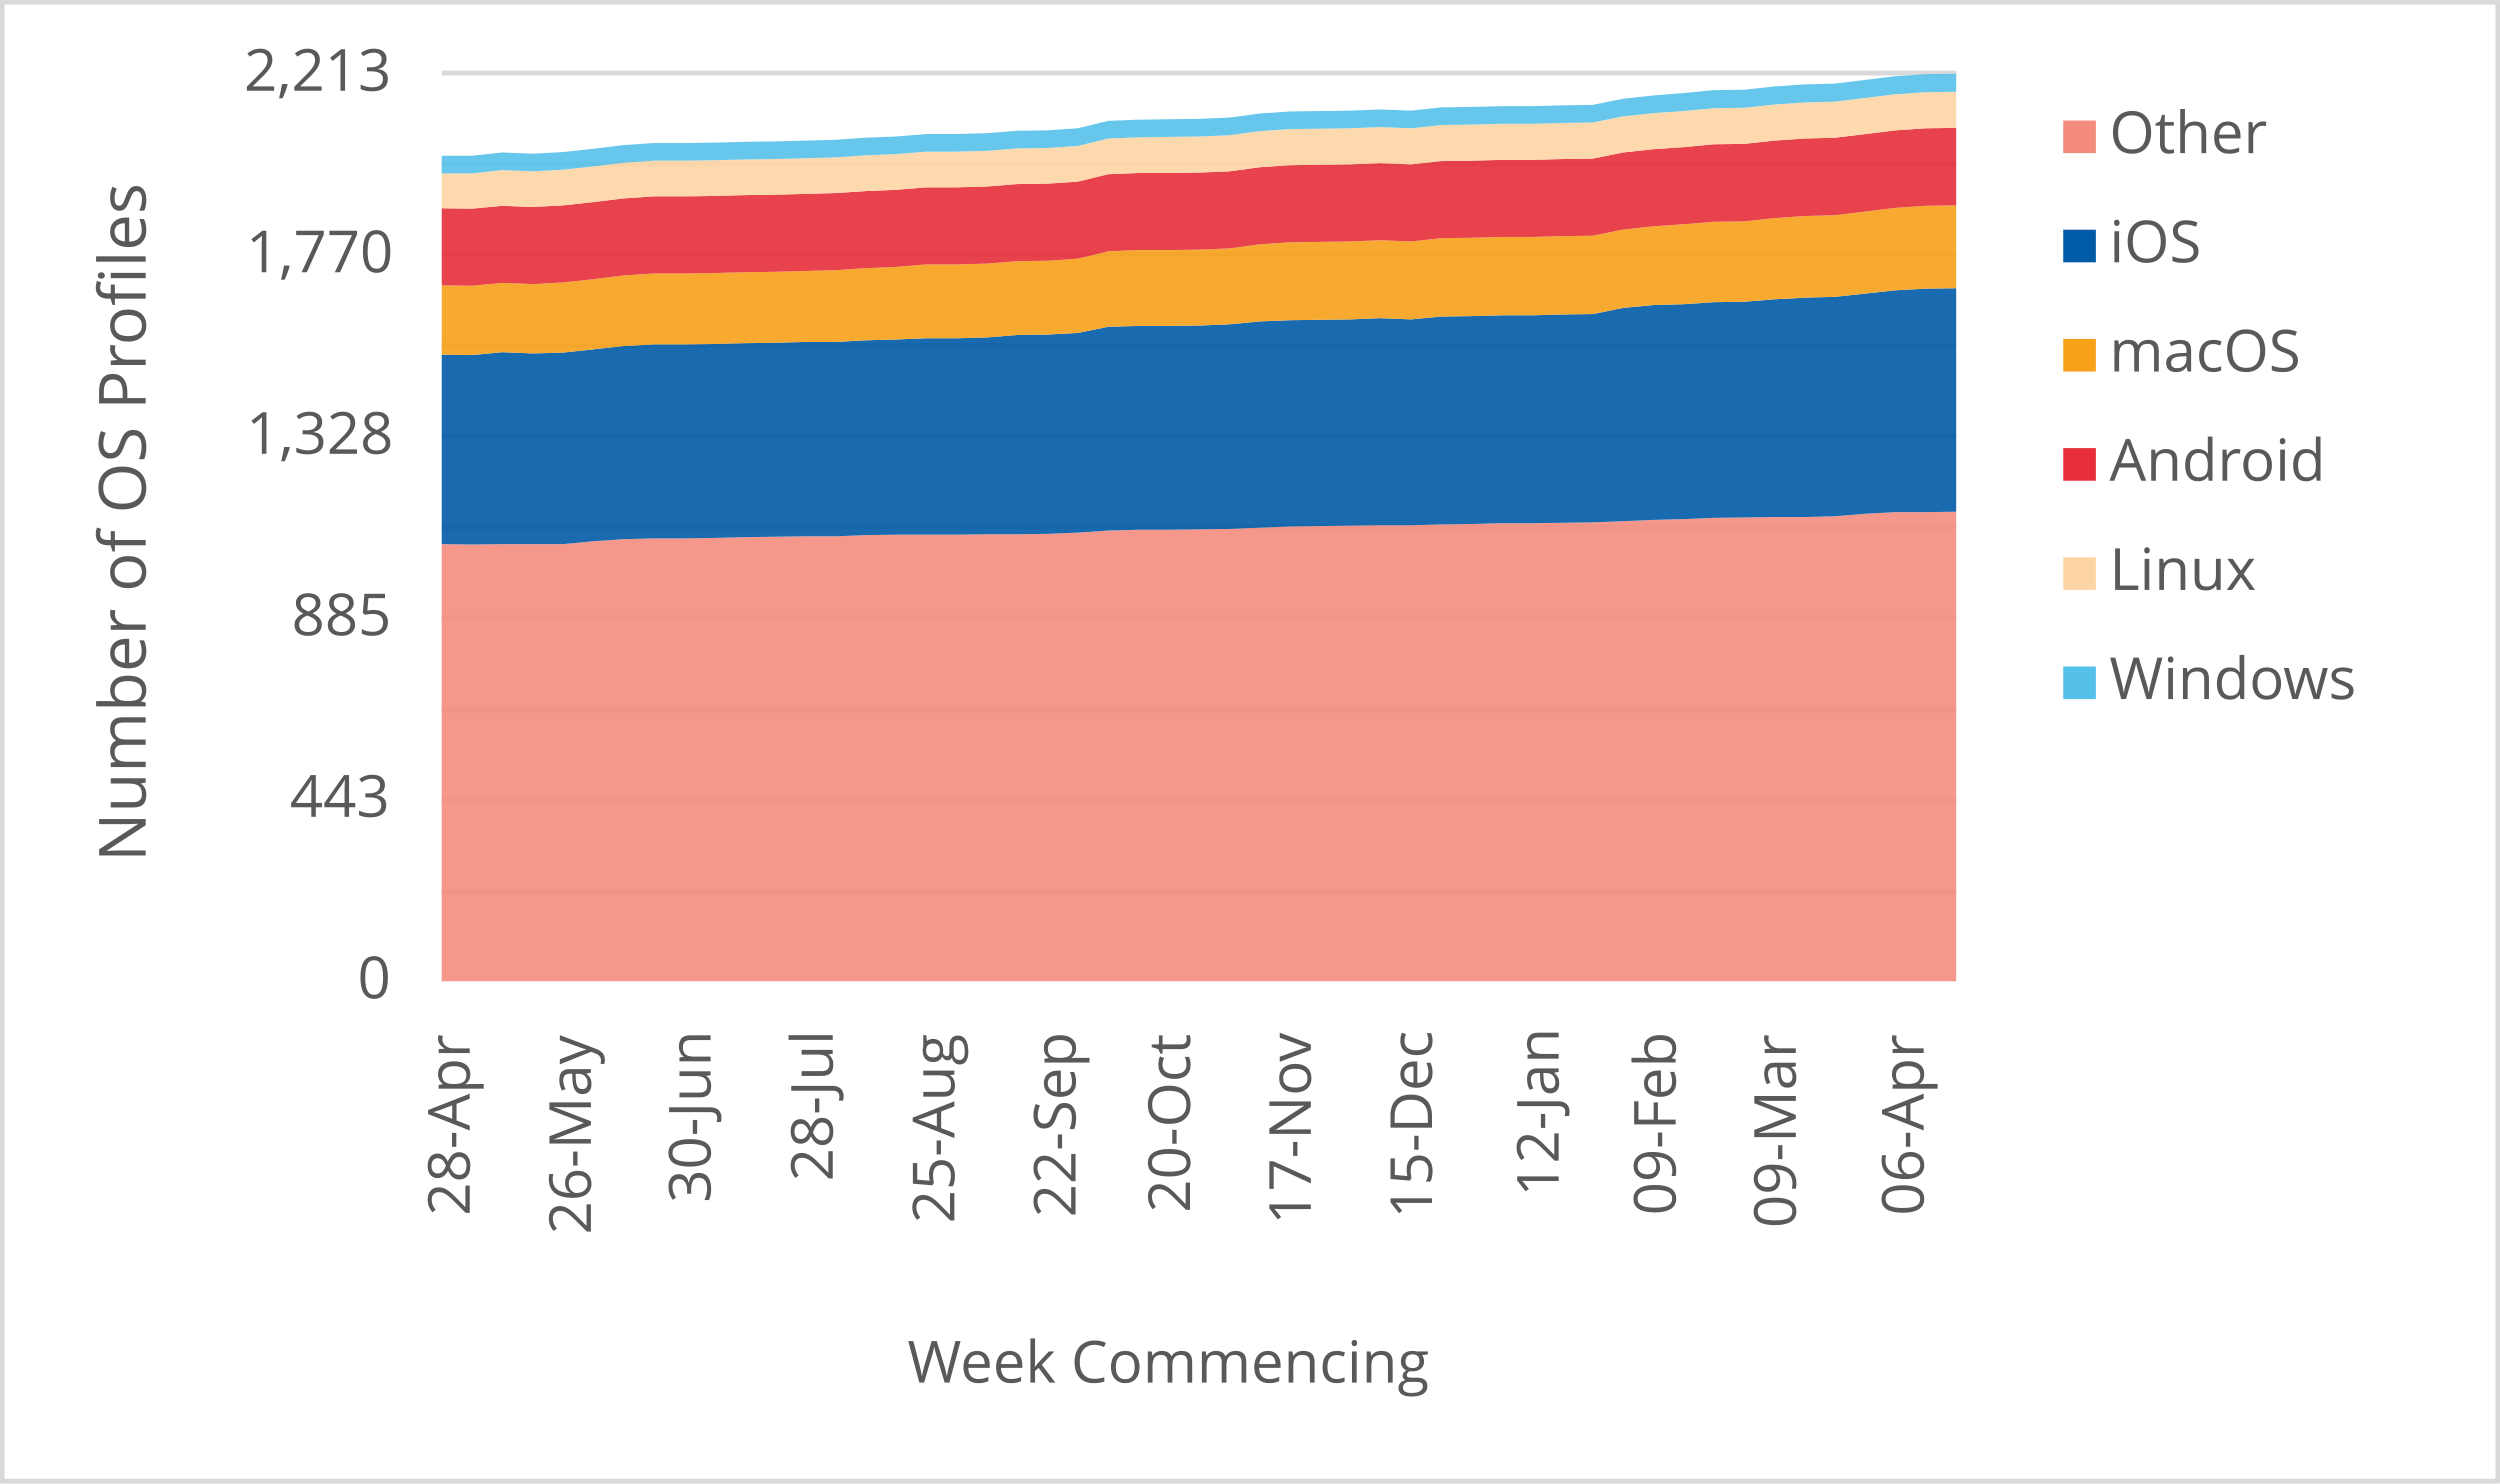
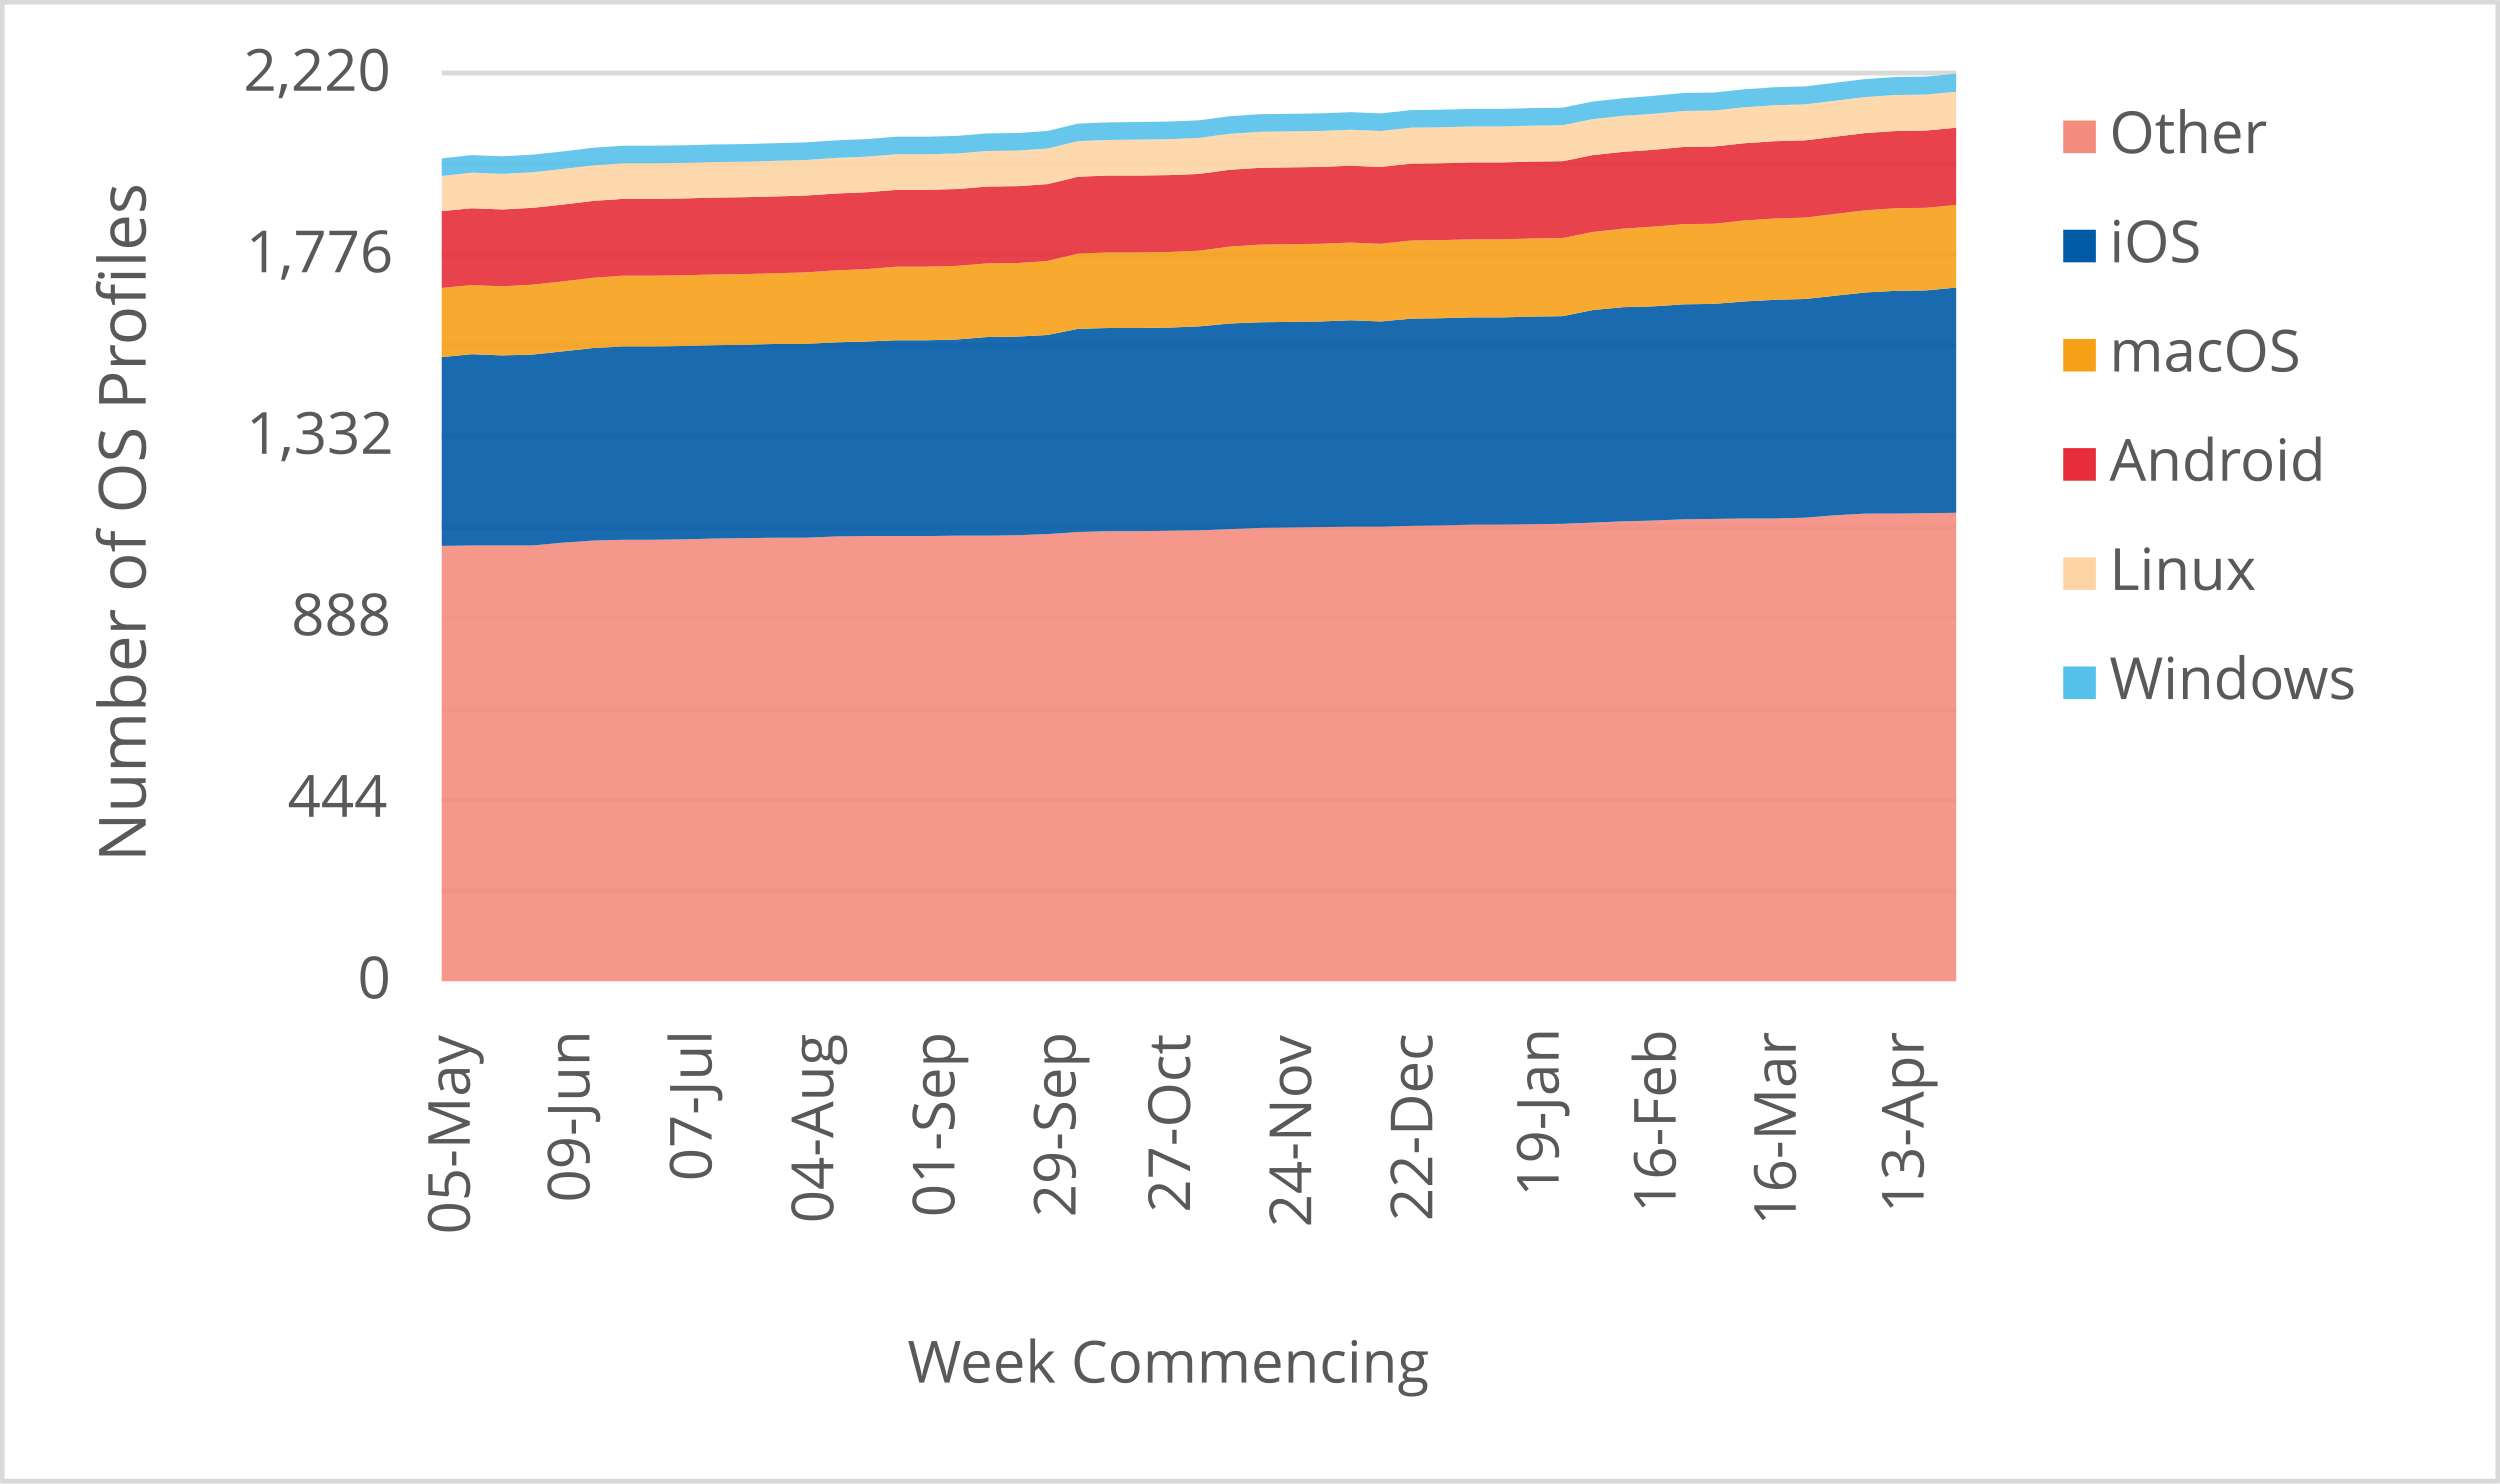
<svg xmlns="http://www.w3.org/2000/svg" width="1763" height="1046" xml:space="preserve" overflow="hidden">
  <defs>
    <clipPath id="clip0">
      <rect x="2917" y="346" width="1763" height="1046" />
    </clipPath>
  </defs>
  <g clip-path="url(#clip0)" transform="translate(-2917 -346)">
    <rect x="2918" y="347" width="1760" height="1043" fill="#FFFFFF" />
    <g>
      <path d="    M3228.5 974.532 4296.5 974.532    M3228.5 910.53 4296.5 910.53    M3228.5 846.528 4296.5 846.528    M3228.5 781.526 4296.5 781.526    M3228.5 717.524 4296.5 717.524    M3228.5 653.522 4296.5 653.522    M3228.5 589.52 4296.5 589.52    M3228.5 525.517 4296.5 525.517    M3228.5 461.515 4296.5 461.515    M3228.5 397.5 4296.5 397.5" stroke="#D9D9D9" stroke-width="3.438" stroke-linejoin="round" stroke-miterlimit="10" fill="none" />
    </g>
    <g>
      <path d="M 1038.5 4296.5 1038.5" stroke="#D9D9D9" stroke-width="3.438" stroke-linejoin="round" stroke-miterlimit="10" fill="none" fill-rule="evenodd" />
    </g>
    <g>
-       <text fill="#595959" font-family="Verdana,Open Sans,DejaVu Sans,sans-serif" font-weight="400" font-size="41" transform="matrix(6.12323e-17 -1 1 6.12323e-17 3248.269 1203.302)">28-Apr</text>
+       <text fill="#595959" font-family="Verdana,Open Sans,DejaVu Sans,sans-serif" font-weight="400" font-size="41" transform="matrix(6.12323e-17 -1 1 6.12323e-17 3248.289 1216.475)">05-May</text>
    </g>
    <g>
-       <text fill="#595959" font-family="Verdana,Open Sans,DejaVu Sans,sans-serif" font-weight="400" font-size="41" transform="matrix(6.12323e-17 -1 1 6.12323e-17 3333.709 1216.515)">26-May</text>
+       <text fill="#595959" font-family="Verdana,Open Sans,DejaVu Sans,sans-serif" font-weight="400" font-size="41" transform="matrix(6.12323e-17 -1 1 6.12323e-17 3332.658 1194.013)">09-Jun</text>
    </g>
    <g>
-       <text fill="#595959" font-family="Verdana,Open Sans,DejaVu Sans,sans-serif" font-weight="400" font-size="41" transform="matrix(6.12323e-17 -1 1 6.12323e-17 3418.098 1194.173)">30-Jun</text>
+       <text fill="#595959" font-family="Verdana,Open Sans,DejaVu Sans,sans-serif" font-weight="400" font-size="41" transform="matrix(6.12323e-17 -1 1 6.12323e-17 3418.809 1178.999)">07-Jul</text>
    </g>
    <g>
-       <text fill="#595959" font-family="Verdana,Open Sans,DejaVu Sans,sans-serif" font-weight="400" font-size="41" transform="matrix(6.12323e-17 -1 1 6.12323e-17 3504.249 1179.039)">28-Jul</text>
+       <text fill="#595959" font-family="Verdana,Open Sans,DejaVu Sans,sans-serif" font-weight="400" font-size="41" transform="matrix(6.12323e-17 -1 1 6.12323e-17 3504.609 1208.627)">04-Aug</text>
    </g>
    <g>
-       <text fill="#595959" font-family="Verdana,Open Sans,DejaVu Sans,sans-serif" font-weight="400" font-size="41" transform="matrix(6.12323e-17 -1 1 6.12323e-17 3590.029 1208.667)">25-Aug</text>
+       <text fill="#595959" font-family="Verdana,Open Sans,DejaVu Sans,sans-serif" font-weight="400" font-size="41" transform="matrix(6.12323e-17 -1 1 6.12323e-17 3590.049 1204.383)">01-Sep</text>
    </g>
    <g>
-       <text fill="#595959" font-family="Verdana,Open Sans,DejaVu Sans,sans-serif" font-weight="400" font-size="41" transform="matrix(6.12323e-17 -1 1 6.12323e-17 3675.469 1204.423)">22-Sep</text>
+       <text fill="#595959" font-family="Verdana,Open Sans,DejaVu Sans,sans-serif" font-weight="400" font-size="41" transform="matrix(6.12323e-17 -1 1 6.12323e-17 3675.469 1204.423)">29-Sep</text>
    </g>
    <g>
-       <text fill="#595959" font-family="Verdana,Open Sans,DejaVu Sans,sans-serif" font-weight="400" font-size="41" transform="matrix(6.12323e-17 -1 1 6.12323e-17 3756.205 1201.14)">20-Oct</text>
+       <text fill="#595959" font-family="Verdana,Open Sans,DejaVu Sans,sans-serif" font-weight="400" font-size="41" transform="matrix(6.12323e-17 -1 1 6.12323e-17 3756.205 1201.14)">27-Oct</text>
    </g>
    <g>
-       <text fill="#595959" font-family="Verdana,Open Sans,DejaVu Sans,sans-serif" font-weight="400" font-size="41" transform="matrix(6.12323e-17 -1 1 6.12323e-17 3841.414 1209.708)">17-Nov</text>
+       <text fill="#595959" font-family="Verdana,Open Sans,DejaVu Sans,sans-serif" font-weight="400" font-size="41" transform="matrix(6.12323e-17 -1 1 6.12323e-17 3841.625 1211.47)">24-Nov</text>
    </g>
    <g>
-       <text fill="#595959" font-family="Verdana,Open Sans,DejaVu Sans,sans-serif" font-weight="400" font-size="41" transform="matrix(6.12323e-17 -1 1 6.12323e-17 3926.854 1205.364)">15-Dec</text>
+       <text fill="#595959" font-family="Verdana,Open Sans,DejaVu Sans,sans-serif" font-weight="400" font-size="41" transform="matrix(6.12323e-17 -1 1 6.12323e-17 3927.065 1207.126)">22-Dec</text>
    </g>
    <g>
-       <text fill="#595959" font-family="Verdana,Open Sans,DejaVu Sans,sans-serif" font-weight="400" font-size="41" transform="matrix(6.12323e-17 -1 1 6.12323e-17 4016.158 1189.929)">12-Jan</text>
+       <text fill="#595959" font-family="Verdana,Open Sans,DejaVu Sans,sans-serif" font-weight="400" font-size="41" transform="matrix(6.12323e-17 -1 1 6.12323e-17 4016.158 1189.929)">19-Jan</text>
    </g>
    <g>
-       <text fill="#595959" font-family="Verdana,Open Sans,DejaVu Sans,sans-serif" font-weight="400" font-size="41" transform="matrix(6.12323e-17 -1 1 6.12323e-17 4098.675 1203.042)">09-Feb</text>
+       <text fill="#595959" font-family="Verdana,Open Sans,DejaVu Sans,sans-serif" font-weight="400" font-size="41" transform="matrix(6.12323e-17 -1 1 6.12323e-17 4098.675 1201.32)">16-Feb</text>
    </g>
    <g>
-       <text fill="#595959" font-family="Verdana,Open Sans,DejaVu Sans,sans-serif" font-weight="400" font-size="41" transform="matrix(6.12323e-17 -1 1 6.12323e-17 4183.405 1212.011)">09-Mar</text>
+       <text fill="#595959" font-family="Verdana,Open Sans,DejaVu Sans,sans-serif" font-weight="400" font-size="41" transform="matrix(6.12323e-17 -1 1 6.12323e-17 4183.385 1210.289)">16-Mar</text>
    </g>
    <g>
-       <text fill="#595959" font-family="Verdana,Open Sans,DejaVu Sans,sans-serif" font-weight="400" font-size="41" transform="matrix(6.12323e-17 -1 1 6.12323e-17 4273.569 1203.262)">06-Apr</text>
+       <text fill="#595959" font-family="Verdana,Open Sans,DejaVu Sans,sans-serif" font-weight="400" font-size="41" transform="matrix(6.12323e-17 -1 1 6.12323e-17 4273.549 1201.541)">13-Apr</text>
    </g>
    <g>
      <text fill="#595959" font-family="Verdana,Open Sans,DejaVu Sans,sans-serif" font-weight="400" font-size="41" transform="matrix(1 0 0 1 3169.141 1050)">0</text>
    </g>
    <g>
-       <text fill="#595959" font-family="Verdana,Open Sans,DejaVu Sans,sans-serif" font-weight="400" font-size="41" transform="matrix(1 0 0 1 3121.435 922)">443</text>
+       <text fill="#595959" font-family="Verdana,Open Sans,DejaVu Sans,sans-serif" font-weight="400" font-size="41" transform="matrix(1 0 0 1 3119.853 922)">444</text>
    </g>
    <g>
-       <text fill="#595959" font-family="Verdana,Open Sans,DejaVu Sans,sans-serif" font-weight="400" font-size="41" transform="matrix(1 0 0 1 3122.616 794)">885</text>
+       <text fill="#595959" font-family="Verdana,Open Sans,DejaVu Sans,sans-serif" font-weight="400" font-size="41" transform="matrix(1 0 0 1 3122.375 794)">888</text>
    </g>
    <g>
-       <text fill="#595959" font-family="Verdana,Open Sans,DejaVu Sans,sans-serif" font-weight="400" font-size="41" transform="matrix(1 0 0 1 3090.564 666)">1,328</text>
+       <text fill="#595959" font-family="Verdana,Open Sans,DejaVu Sans,sans-serif" font-weight="400" font-size="41" transform="matrix(1 0 0 1 3090.645 666)">1,332</text>
    </g>
    <g>
-       <text fill="#595959" font-family="Verdana,Open Sans,DejaVu Sans,sans-serif" font-weight="400" font-size="41" transform="matrix(1 0 0 1 3090.484 538)">1,770</text>
+       <text fill="#595959" font-family="Verdana,Open Sans,DejaVu Sans,sans-serif" font-weight="400" font-size="41" transform="matrix(1 0 0 1 3090.444 538)">1,776</text>
    </g>
    <g>
-       <text fill="#595959" font-family="Verdana,Open Sans,DejaVu Sans,sans-serif" font-weight="400" font-size="41" transform="matrix(1 0 0 1 3089.083 410)">2,213</text>
+       <text fill="#595959" font-family="Verdana,Open Sans,DejaVu Sans,sans-serif" font-weight="400" font-size="41" transform="matrix(1 0 0 1 3088.723 410)">2,220</text>
    </g>
    <g>
      <text fill="#595959" font-family="Verdana,Open Sans,DejaVu Sans,sans-serif" font-weight="400" font-size="41" transform="matrix(1 0 0 1 3556.971 1321)">Week Commencing</text>
    </g>
    <g>
      <text fill="#595959" font-family="Verdana,Open Sans,DejaVu Sans,sans-serif" font-weight="400" font-size="46" transform="matrix(6.12323e-17 -1 1 6.12323e-17 3019.73 953.792)">Number of OS Profiles</text>
    </g>
    <rect x="2918.5" y="347.5" width="1760" height="1043" stroke="#D9D9D9" stroke-width="3.438" stroke-linejoin="round" stroke-miterlimit="10" fill="none" />
    <g>
-       <path d="M3228.5 1038 3249.86 1038 3271.22 1038 3292.58 1038 3313.94 1038 3335.3 1038 3356.66 1038 3378.02 1038 3399.38 1038 3420.74 1038 3442.1 1038 3463.46 1038 3484.82 1038 3506.18 1038 3527.54 1038 3548.9 1038 3570.26 1038 3591.62 1038 3612.98 1038 3634.34 1038 3655.7 1038 3677.06 1038 3698.42 1038 3719.78 1038 3741.14 1038 3762.5 1038 3783.86 1038 3805.22 1038 3826.58 1038 3847.94 1038 3869.3 1038 3890.66 1038 3912.02 1038 3933.38 1038 3954.74 1038 3976.1 1038 3997.46 1038 4018.82 1038 4040.18 1038 4061.54 1038 4082.9 1038 4104.26 1038 4125.62 1038 4146.98 1038 4168.34 1038 4189.7 1038 4211.06 1038 4232.42 1038 4253.78 1038 4275.14 1038 4296.5 1038 4296.5 706.866 4275.14 707.155 4253.78 707.155 4232.42 708.312 4211.06 710.047 4189.7 710.625 4168.34 710.625 4146.98 710.915 4125.62 711.204 4104.26 712.071 4082.9 712.65 4061.54 713.517 4040.18 714.385 4018.82 714.674 3997.46 714.963 3976.1 714.963 3954.74 715.542 3933.38 715.831 3912.02 716.409 3890.66 716.409 3869.3 716.699 3847.94 716.988 3826.58 717.277 3805.22 718.145 3783.86 719.012 3762.5 719.301 3741.14 719.591 3719.78 719.591 3698.42 720.169 3677.06 721.615 3655.7 722.483 3634.34 722.772 3612.98 722.772 3591.62 723.061 3570.26 723.061 3548.9 723.061 3527.54 723.35 3506.18 724.218 3484.82 724.218 3463.46 724.507 3442.1 724.796 3420.74 725.375 3399.38 725.664 3378.02 725.664 3356.66 726.242 3335.3 727.688 3313.94 729.713 3292.58 729.713 3271.22 729.713 3249.86 730.002 3228.5 729.713 3228.5 1038Z" fill="#f48c7d" opacity="0.9" />
+       <path d="M3228.5 1038 3249.86 1038 3271.22 1038 3292.58 1038 3313.94 1038 3335.3 1038 3356.66 1038 3378.02 1038 3399.38 1038 3420.74 1038 3442.1 1038 3463.46 1038 3484.82 1038 3506.18 1038 3527.54 1038 3548.9 1038 3570.26 1038 3591.62 1038 3612.98 1038 3634.34 1038 3655.7 1038 3677.06 1038 3698.42 1038 3719.78 1038 3741.14 1038 3762.5 1038 3783.86 1038 3805.22 1038 3826.58 1038 3847.94 1038 3869.3 1038 3890.66 1038 3912.02 1038 3933.38 1038 3954.74 1038 3976.1 1038 3997.46 1038 4018.82 1038 4040.18 1038 4061.54 1038 4082.9 1038 4104.26 1038 4125.62 1038 4146.98 1038 4168.34 1038 4189.7 1038 4211.06 1038 4232.42 1038 4253.78 1038 4275.14 1038 4296.5 1038 4296.5 707.622 4275.14 707.91 4253.78 708.198 4232.42 708.198 4211.06 709.351 4189.7 711.081 4168.34 711.658 4146.98 711.658 4125.62 711.946 4104.26 712.234 4082.9 713.099 4061.54 713.676 4040.18 714.541 4018.82 715.405 3997.46 715.694 3976.1 715.982 3954.74 715.982 3933.38 716.559 3912.02 716.847 3890.66 717.423 3869.3 717.423 3847.94 717.712 3826.58 718 3805.22 718.288 3783.86 719.153 3762.5 720.018 3741.14 720.306 3719.78 720.595 3698.42 720.595 3677.06 721.171 3655.7 722.613 3634.34 723.477 3612.98 723.766 3591.62 723.766 3570.26 724.054 3548.9 724.054 3527.54 724.054 3506.18 724.342 3484.82 725.207 3463.46 725.207 3442.1 725.495 3420.74 725.784 3399.38 726.36 3378.02 726.649 3356.66 726.649 3335.3 727.225 3313.94 728.667 3292.58 730.685 3271.22 730.685 3249.86 730.685 3228.5 730.973 3228.5 1038Z" fill="#f48c7d" opacity="0.9" />
    </g>
    <g>
-       <path d="M3228.5 729.713 3249.86 730.002 3271.22 729.713 3292.58 729.713 3313.94 729.713 3335.3 727.688 3356.66 726.242 3378.02 725.664 3399.38 725.664 3420.74 725.375 3442.1 724.796 3463.46 724.507 3484.82 724.218 3506.18 724.218 3527.54 723.35 3548.9 723.061 3570.26 723.061 3591.62 723.061 3612.98 722.772 3634.34 722.772 3655.7 722.483 3677.06 721.615 3698.42 720.169 3719.78 719.591 3741.14 719.591 3762.5 719.301 3783.86 719.012 3805.22 718.145 3826.58 717.277 3847.94 716.988 3869.3 716.699 3890.66 716.409 3912.02 716.409 3933.38 715.831 3954.74 715.542 3976.1 714.963 3997.46 714.963 4018.82 714.674 4040.18 714.385 4061.54 713.517 4082.9 712.65 4104.26 712.071 4125.62 711.204 4146.98 710.915 4168.34 710.625 4189.7 710.625 4211.06 710.047 4232.42 708.312 4253.78 707.155 4275.14 707.155 4296.5 706.866 4296.5 549.252 4275.14 549.541 4253.78 550.698 4232.42 553.011 4211.06 555.325 4189.7 555.903 4168.34 557.06 4146.98 558.795 4125.62 559.085 4104.26 560.531 4082.9 561.109 4061.54 563.133 4040.18 567.471 4018.82 567.761 3997.46 568.339 3976.1 568.339 3954.74 568.917 3933.38 569.207 3912.02 571.231 3890.66 570.363 3869.3 571.231 3847.94 571.52 3826.58 571.809 3805.22 572.677 3783.86 574.701 3762.5 575.569 3741.14 575.858 3719.78 575.858 3698.42 576.437 3677.06 580.775 3655.7 581.931 3634.34 582.221 3612.98 583.956 3591.62 584.534 3570.26 584.534 3548.9 585.402 3527.54 585.98 3506.18 587.137 3484.82 587.137 3463.46 587.715 3442.1 588.005 3420.74 588.583 3399.38 588.872 3378.02 588.872 3356.66 590.029 3335.3 592.343 3313.94 594.656 3292.58 595.235 3271.22 594.367 3249.86 596.391 3228.5 596.102 3228.5 729.713Z" fill="#005aa6" opacity="0.9" />
+       <path d="M3228.5 730.973 3249.86 730.685 3271.22 730.685 3292.58 730.685 3313.94 728.667 3335.3 727.225 3356.66 726.649 3378.02 726.649 3399.38 726.36 3420.74 725.784 3442.1 725.495 3463.46 725.207 3484.82 725.207 3506.18 724.342 3527.54 724.054 3548.9 724.054 3570.26 724.054 3591.62 723.766 3612.98 723.766 3634.34 723.477 3655.7 722.613 3677.06 721.171 3698.42 720.595 3719.78 720.595 3741.14 720.306 3762.5 720.018 3783.86 719.153 3805.22 718.288 3826.58 718 3847.94 717.712 3869.3 717.423 3890.66 717.423 3912.02 716.847 3933.38 716.559 3954.74 715.982 3976.1 715.982 3997.46 715.694 4018.82 715.405 4040.18 714.541 4061.54 713.676 4082.9 713.099 4104.26 712.234 4125.62 711.946 4146.98 711.658 4168.34 711.658 4189.7 711.081 4211.06 709.351 4232.42 708.198 4253.78 708.198 4275.14 707.91 4296.5 707.622 4296.5 548.775 4275.14 550.793 4253.78 551.081 4232.42 552.234 4211.06 554.541 4189.7 556.847 4168.34 557.423 4146.98 558.577 4125.62 560.306 4104.26 560.595 4082.9 562.036 4061.54 562.613 4040.18 564.631 4018.82 568.955 3997.46 569.243 3976.1 569.82 3954.74 569.82 3933.38 570.396 3912.02 570.685 3890.66 572.703 3869.3 571.838 3847.94 572.703 3826.58 572.991 3805.22 573.279 3783.86 574.144 3762.5 576.162 3741.14 577.027 3719.78 577.315 3698.42 577.315 3677.06 577.892 3655.7 582.216 3634.34 583.369 3612.98 583.658 3591.62 585.387 3570.26 585.964 3548.9 585.964 3527.54 586.829 3506.18 587.405 3484.82 588.559 3463.46 588.559 3442.1 589.135 3420.74 589.423 3399.38 590 3378.02 590.288 3356.66 590.288 3335.3 591.441 3313.94 593.748 3292.58 596.054 3271.22 596.631 3249.86 595.766 3228.5 597.784 3228.5 730.973Z" fill="#005aa6" opacity="0.9" />
    </g>
    <g>
-       <path d="M3228.5 596.102 3249.86 596.391 3271.22 594.367 3292.58 595.235 3313.94 594.656 3335.3 592.343 3356.66 590.029 3378.02 588.872 3399.38 588.872 3420.74 588.583 3442.1 588.005 3463.46 587.715 3484.82 587.137 3506.18 587.137 3527.54 585.98 3548.9 585.402 3570.26 584.534 3591.62 584.534 3612.98 583.956 3634.34 582.221 3655.7 581.931 3677.06 580.775 3698.42 576.437 3719.78 575.858 3741.14 575.858 3762.5 575.569 3783.86 574.701 3805.22 572.677 3826.58 571.809 3847.94 571.52 3869.3 571.231 3890.66 570.363 3912.02 571.231 3933.38 569.207 3954.74 568.917 3976.1 568.339 3997.46 568.339 4018.82 567.761 4040.18 567.471 4061.54 563.133 4082.9 561.109 4104.26 560.531 4125.62 559.085 4146.98 558.795 4168.34 557.06 4189.7 555.903 4211.06 555.325 4232.42 553.011 4253.78 550.698 4275.14 549.541 4296.5 549.252 4296.5 490.833 4275.14 491.122 4253.78 492.568 4232.42 495.171 4211.06 497.774 4189.7 498.352 4168.34 499.798 4146.98 502.112 4125.62 502.401 4104.26 504.136 4082.9 505.582 4061.54 507.896 4040.18 512.234 4018.82 512.523 3997.46 513.102 3976.1 513.102 3954.74 513.68 3933.38 513.969 3912.02 516.283 3890.66 515.415 3869.3 516.283 3847.94 516.572 3826.58 516.861 3805.22 518.307 3783.86 521.199 3762.5 522.067 3741.14 522.356 3719.78 522.356 3698.42 523.224 3677.06 528.429 3655.7 529.875 3634.34 530.164 3612.98 531.9 3591.62 532.478 3570.26 532.478 3548.9 534.213 3527.54 535.081 3506.18 536.527 3484.82 537.105 3463.46 537.684 3442.1 537.973 3420.74 538.551 3399.38 538.84 3378.02 538.84 3356.66 540.286 3335.3 542.889 3313.94 545.203 3292.58 546.36 3271.22 545.492 3249.86 547.516 3228.5 547.227 3228.5 596.102Z" fill="#f6a118" opacity="0.9" />
+       <path d="M3228.5 597.784 3249.86 595.766 3271.22 596.631 3292.58 596.054 3313.94 593.748 3335.3 591.441 3356.66 590.288 3378.02 590.288 3399.38 590 3420.74 589.423 3442.1 589.135 3463.46 588.559 3484.82 588.559 3506.18 587.405 3527.54 586.829 3548.9 585.964 3570.26 585.964 3591.62 585.387 3612.98 583.658 3634.34 583.369 3655.7 582.216 3677.06 577.892 3698.42 577.315 3719.78 577.315 3741.14 577.027 3762.5 576.162 3783.86 574.144 3805.22 573.279 3826.58 572.991 3847.94 572.703 3869.3 571.838 3890.66 572.703 3912.02 570.685 3933.38 570.396 3954.74 569.82 3976.1 569.82 3997.46 569.243 4018.82 568.955 4040.18 564.631 4061.54 562.613 4082.9 562.036 4104.26 560.595 4125.62 560.306 4146.98 558.577 4168.34 557.423 4189.7 556.847 4211.06 554.541 4232.42 552.234 4253.78 551.081 4275.14 550.793 4296.5 548.775 4296.5 490.541 4275.14 492.559 4253.78 492.847 4232.42 494.288 4211.06 496.883 4189.7 499.477 4168.34 500.054 4146.98 501.495 4125.62 503.802 4104.26 504.09 4082.9 505.82 4061.54 507.261 4040.18 509.568 4018.82 513.892 3997.46 514.18 3976.1 514.757 3954.74 514.757 3933.38 515.333 3912.02 515.622 3890.66 517.928 3869.3 517.063 3847.94 517.928 3826.58 518.216 3805.22 518.505 3783.86 519.946 3762.5 522.829 3741.14 523.694 3719.78 523.982 3698.42 523.982 3677.06 524.847 3655.7 530.036 3634.34 531.477 3612.98 531.766 3591.62 533.495 3570.26 534.072 3548.9 534.072 3527.54 535.802 3506.18 536.667 3484.82 538.108 3463.46 538.685 3442.1 539.261 3420.74 539.55 3399.38 540.126 3378.02 540.414 3356.66 540.414 3335.3 541.856 3313.94 544.45 3292.58 546.757 3271.22 547.91 3249.86 547.045 3228.5 549.063 3228.5 597.784Z" fill="#f6a118" opacity="0.9" />
    </g>
    <g>
-       <path d="M3228.5 547.227 3249.86 547.516 3271.22 545.492 3292.58 546.36 3313.94 545.203 3335.3 542.889 3356.66 540.286 3378.02 538.84 3399.38 538.84 3420.74 538.551 3442.1 537.973 3463.46 537.684 3484.82 537.105 3506.18 536.527 3527.54 535.081 3548.9 534.213 3570.26 532.478 3591.62 532.478 3612.98 531.9 3634.34 530.164 3655.7 529.875 3677.06 528.429 3698.42 523.224 3719.78 522.356 3741.14 522.356 3762.5 522.067 3783.86 521.199 3805.22 518.307 3826.58 516.861 3847.94 516.572 3869.3 516.283 3890.66 515.415 3912.02 516.283 3933.38 513.969 3954.74 513.68 3976.1 513.102 3997.46 513.102 4018.82 512.523 4040.18 512.234 4061.54 507.896 4082.9 505.582 4104.26 504.136 4125.62 502.401 4146.98 502.112 4168.34 499.798 4189.7 498.352 4211.06 497.774 4232.42 495.171 4253.78 492.568 4275.14 491.122 4296.5 490.833 4296.5 436.174 4275.14 436.464 4253.78 437.91 4232.42 440.512 4211.06 443.115 4189.7 443.694 4168.34 445.14 4146.98 447.453 4125.62 447.742 4104.26 449.767 4082.9 451.213 4061.54 453.526 4040.18 457.864 4018.82 458.154 3997.46 458.732 3976.1 458.732 3954.74 459.31 3933.38 459.6 3912.02 461.913 3890.66 461.046 3869.3 461.913 3847.94 462.202 3826.58 462.492 3805.22 463.938 3783.86 466.83 3762.5 467.697 3741.14 467.986 3719.78 467.986 3698.42 468.854 3677.06 474.06 3655.7 475.506 3634.34 475.795 3612.98 477.53 3591.62 478.108 3570.26 478.108 3548.9 479.844 3527.54 480.711 3506.18 482.157 3484.82 482.736 3463.46 483.314 3442.1 483.603 3420.74 484.182 3399.38 484.471 3378.02 484.471 3356.66 485.917 3335.3 488.52 3313.94 490.833 3292.58 491.99 3271.22 491.122 3249.86 493.147 3228.5 492.858 3228.5 547.227Z" fill="#e62d39" opacity="0.9" />
+       <path d="M3228.5 549.063 3249.86 547.045 3271.22 547.91 3292.58 546.757 3313.94 544.45 3335.3 541.856 3356.66 540.414 3378.02 540.414 3399.38 540.126 3420.74 539.55 3442.1 539.261 3463.46 538.685 3484.82 538.108 3506.18 536.667 3527.54 535.802 3548.9 534.072 3570.26 534.072 3591.62 533.495 3612.98 531.766 3634.34 531.477 3655.7 530.036 3677.06 524.847 3698.42 523.982 3719.78 523.982 3741.14 523.694 3762.5 522.829 3783.86 519.946 3805.22 518.505 3826.58 518.216 3847.94 517.928 3869.3 517.063 3890.66 517.928 3912.02 515.622 3933.38 515.333 3954.74 514.757 3976.1 514.757 3997.46 514.18 4018.82 513.892 4040.18 509.568 4061.54 507.261 4082.9 505.82 4104.26 504.09 4125.62 503.802 4146.98 501.495 4168.34 500.054 4189.7 499.477 4211.06 496.883 4232.42 494.288 4253.78 492.847 4275.14 492.559 4296.5 490.541 4296.5 436.054 4275.14 438.072 4253.78 438.36 4232.42 439.802 4211.06 442.396 4189.7 444.991 4168.34 445.568 4146.98 447.009 4125.62 449.315 4104.26 449.604 4082.9 451.622 4061.54 453.063 4040.18 455.369 4018.82 459.694 3997.46 459.982 3976.1 460.559 3954.74 460.559 3933.38 461.135 3912.02 461.423 3890.66 463.73 3869.3 462.865 3847.94 463.73 3826.58 464.018 3805.22 464.306 3783.86 465.748 3762.5 468.631 3741.14 469.495 3719.78 469.784 3698.42 469.784 3677.06 470.649 3655.7 475.838 3634.34 477.279 3612.98 477.568 3591.62 479.297 3570.26 479.874 3548.9 479.874 3527.54 481.604 3506.18 482.468 3484.82 483.91 3463.46 484.486 3442.1 485.063 3420.74 485.351 3399.38 485.928 3378.02 486.216 3356.66 486.216 3335.3 487.658 3313.94 490.252 3292.58 492.559 3271.22 493.712 3249.86 492.847 3228.5 494.865 3228.5 549.063Z" fill="#e62d39" opacity="0.9" />
    </g>
    <g>
-       <path d="M3228.5 492.858 3249.86 493.147 3271.22 491.122 3292.58 491.99 3313.94 490.833 3335.3 488.52 3356.66 485.917 3378.02 484.471 3399.38 484.471 3420.74 484.182 3442.1 483.603 3463.46 483.314 3484.82 482.736 3506.18 482.157 3527.54 480.711 3548.9 479.844 3570.26 478.108 3591.62 478.108 3612.98 477.53 3634.34 475.795 3655.7 475.506 3677.06 474.06 3698.42 468.854 3719.78 467.986 3741.14 467.986 3762.5 467.697 3783.86 466.83 3805.22 463.938 3826.58 462.492 3847.94 462.202 3869.3 461.913 3890.66 461.046 3912.02 461.913 3933.38 459.6 3954.74 459.31 3976.1 458.732 3997.46 458.732 4018.82 458.154 4040.18 457.864 4061.54 453.526 4082.9 451.213 4104.26 449.767 4125.62 447.742 4146.98 447.453 4168.34 445.14 4189.7 443.694 4211.06 443.115 4232.42 440.512 4253.78 437.91 4275.14 436.464 4296.5 436.174 4296.5 410.725 4275.14 411.014 4253.78 412.46 4232.42 415.063 4211.06 417.666 4189.7 418.244 4168.34 419.69 4146.98 422.004 4125.62 422.293 4104.26 424.317 4082.9 425.763 4061.54 428.077 4040.18 432.415 4018.82 432.704 3997.46 433.282 3976.1 433.282 3954.74 433.861 3933.38 434.15 3912.02 436.464 3890.66 435.596 3869.3 436.464 3847.94 436.753 3826.58 437.042 3805.22 438.488 3783.86 441.38 3762.5 442.248 3741.14 442.537 3719.78 442.826 3698.42 443.694 3677.06 448.899 3655.7 450.345 3634.34 450.634 3612.98 452.37 3591.62 452.948 3570.26 452.948 3548.9 454.683 3527.54 455.551 3506.18 456.997 3484.82 457.575 3463.46 458.154 3442.1 458.443 3420.74 459.021 3399.38 459.31 3378.02 459.31 3356.66 460.756 3335.3 463.359 3313.94 465.673 3292.58 466.83 3271.22 465.962 3249.86 468.276 3228.5 468.276 3228.5 492.858Z" fill="#fdd5a4" opacity="0.9" />
+       <path d="M3228.5 494.865 3249.86 492.847 3271.22 493.712 3292.58 492.559 3313.94 490.252 3335.3 487.658 3356.66 486.216 3378.02 486.216 3399.38 485.928 3420.74 485.351 3442.1 485.063 3463.46 484.486 3484.82 483.91 3506.18 482.468 3527.54 481.604 3548.9 479.874 3570.26 479.874 3591.62 479.297 3612.98 477.568 3634.34 477.279 3655.7 475.838 3677.06 470.649 3698.42 469.784 3719.78 469.784 3741.14 469.495 3762.5 468.631 3783.86 465.748 3805.22 464.306 3826.58 464.018 3847.94 463.73 3869.3 462.865 3890.66 463.73 3912.02 461.423 3933.38 461.135 3954.74 460.559 3976.1 460.559 3997.46 459.982 4018.82 459.694 4040.18 455.369 4061.54 453.063 4082.9 451.622 4104.26 449.604 4125.62 449.315 4146.98 447.009 4168.34 445.568 4189.7 444.991 4211.06 442.396 4232.42 439.802 4253.78 438.36 4275.14 438.072 4296.5 436.054 4296.5 410.685 4275.14 412.703 4253.78 412.991 4232.42 414.432 4211.06 417.027 4189.7 419.622 4168.34 420.198 4146.98 421.64 4125.62 423.946 4104.26 424.234 4082.9 426.252 4061.54 427.694 4040.18 430 4018.82 434.324 3997.46 434.613 3976.1 435.189 3954.74 435.189 3933.38 435.766 3912.02 436.054 3890.66 438.36 3869.3 437.495 3847.94 438.36 3826.58 438.649 3805.22 438.937 3783.86 440.378 3762.5 443.261 3741.14 444.126 3719.78 444.414 3698.42 444.703 3677.06 445.568 3655.7 450.757 3634.34 452.198 3612.98 452.486 3591.62 454.216 3570.26 454.793 3548.9 454.793 3527.54 456.523 3506.18 457.387 3484.82 458.829 3463.46 459.405 3442.1 459.982 3420.74 460.27 3399.38 460.847 3378.02 461.135 3356.66 461.135 3335.3 462.577 3313.94 465.171 3292.58 467.477 3271.22 468.631 3249.86 467.766 3228.5 470.072 3228.5 494.865Z" fill="#fdd5a4" opacity="0.9" />
    </g>
    <g>
-       <path d="M3228.5 468.276 3249.86 468.276 3271.22 465.962 3292.58 466.83 3313.94 465.673 3335.3 463.359 3356.66 460.756 3378.02 459.31 3399.38 459.31 3420.74 459.021 3442.1 458.443 3463.46 458.154 3484.82 457.575 3506.18 456.997 3527.54 455.551 3548.9 454.683 3570.26 452.948 3591.62 452.948 3612.98 452.37 3634.34 450.634 3655.7 450.345 3677.06 448.899 3698.42 443.694 3719.78 442.826 3741.14 442.537 3762.5 442.248 3783.86 441.38 3805.22 438.488 3826.58 437.042 3847.94 436.753 3869.3 436.464 3890.66 435.596 3912.02 436.464 3933.38 434.15 3954.74 433.861 3976.1 433.282 3997.46 433.282 4018.82 432.704 4040.18 432.415 4061.54 428.077 4082.9 425.763 4104.26 424.317 4125.62 422.293 4146.98 422.004 4168.34 419.69 4189.7 418.244 4211.06 417.666 4232.42 415.063 4253.78 412.46 4275.14 411.014 4296.5 410.725 4296.5 398 4275.14 398.289 4253.78 399.735 4232.42 402.338 4211.06 404.941 4189.7 405.519 4168.34 406.965 4146.98 409.279 4125.62 409.568 4104.26 411.592 4082.9 413.328 4061.54 415.641 4040.18 419.979 4018.82 420.268 3997.46 420.847 3976.1 420.847 3954.74 421.425 3933.38 421.714 3912.02 424.028 3890.66 423.16 3869.3 424.028 3847.94 424.317 3826.58 424.606 3805.22 426.052 3783.86 428.944 3762.5 429.812 3741.14 430.101 3719.78 430.39 3698.42 431.258 3677.06 436.464 3655.7 437.91 3634.34 438.199 3612.98 439.934 3591.62 440.512 3570.26 440.512 3548.9 442.248 3527.54 443.115 3506.18 444.561 3484.82 445.14 3463.46 445.718 3442.1 446.007 3420.74 446.586 3399.38 446.875 3378.02 446.875 3356.66 448.321 3335.3 450.924 3313.94 453.237 3292.58 454.394 3271.22 453.526 3249.86 455.84 3228.5 455.84 3228.5 468.276Z" fill="#55c0e9" opacity="0.9" />
+       <path d="M3228.5 470.072 3249.86 467.766 3271.22 468.631 3292.58 467.477 3313.94 465.171 3335.3 462.577 3356.66 461.135 3378.02 461.135 3399.38 460.847 3420.74 460.27 3442.1 459.982 3463.46 459.405 3484.82 458.829 3506.18 457.387 3527.54 456.523 3548.9 454.793 3570.26 454.793 3591.62 454.216 3612.98 452.486 3634.34 452.198 3655.7 450.757 3677.06 445.568 3698.42 444.703 3719.78 444.414 3741.14 444.126 3762.5 443.261 3783.86 440.378 3805.22 438.937 3826.58 438.649 3847.94 438.36 3869.3 437.495 3890.66 438.36 3912.02 436.054 3933.38 435.766 3954.74 435.189 3976.1 435.189 3997.46 434.613 4018.82 434.324 4040.18 430 4061.54 427.694 4082.9 426.252 4104.26 424.234 4125.62 423.946 4146.98 421.64 4168.34 420.198 4189.7 419.622 4211.06 417.027 4232.42 414.432 4253.78 412.991 4275.14 412.703 4296.5 410.685 4296.5 398 4275.14 400.018 4253.78 400.306 4232.42 401.748 4211.06 404.342 4189.7 406.937 4168.34 407.514 4146.98 408.955 4125.62 411.261 4104.26 411.55 4082.9 413.568 4061.54 415.297 4040.18 417.604 4018.82 421.928 3997.46 422.216 3976.1 422.793 3954.74 422.793 3933.38 423.369 3912.02 423.658 3890.66 425.964 3869.3 425.099 3847.94 425.964 3826.58 426.252 3805.22 426.541 3783.86 427.982 3762.5 430.865 3741.14 431.73 3719.78 432.018 3698.42 432.306 3677.06 433.171 3655.7 438.36 3634.34 439.802 3612.98 440.09 3591.62 441.82 3570.26 442.396 3548.9 442.396 3527.54 444.126 3506.18 444.991 3484.82 446.432 3463.46 447.009 3442.1 447.586 3420.74 447.874 3399.38 448.45 3378.02 448.739 3356.66 448.739 3335.3 450.18 3313.94 452.775 3292.58 455.081 3271.22 456.234 3249.86 455.369 3228.5 457.676 3228.5 470.072Z" fill="#55c0e9" opacity="0.9" />
    </g>
    <g>
      <rect x="4372" y="431" width="23" height="23" fill="#f48c7d" />
    </g>
    <g>
      <text fill="#595959" font-family="Verdana,Open Sans,DejaVu Sans,sans-serif" font-weight="400" font-size="41" transform="matrix(1 0 0 1 4404.56 454)">Other</text>
    </g>
    <g>
      <rect x="4372" y="508" width="23" height="23" fill="#005aa6" />
    </g>
    <g>
      <text fill="#595959" font-family="Verdana,Open Sans,DejaVu Sans,sans-serif" font-weight="400" font-size="41" transform="matrix(1 0 0 1 4404.56 531)">iOS</text>
    </g>
    <g>
      <rect x="4372" y="585" width="23" height="23" fill="#f6a118" />
    </g>
    <g>
      <text fill="#595959" font-family="Verdana,Open Sans,DejaVu Sans,sans-serif" font-weight="400" font-size="41" transform="matrix(1 0 0 1 4404.56 608)">macOS</text>
    </g>
    <g>
      <rect x="4372" y="662" width="23" height="23" fill="#e62d39" />
    </g>
    <g>
      <text fill="#595959" font-family="Verdana,Open Sans,DejaVu Sans,sans-serif" font-weight="400" font-size="41" transform="matrix(1 0 0 1 4404.56 685)">Android</text>
    </g>
    <g>
      <rect x="4372" y="739" width="23" height="23" fill="#fdd5a4" />
    </g>
    <g>
      <text fill="#595959" font-family="Verdana,Open Sans,DejaVu Sans,sans-serif" font-weight="400" font-size="41" transform="matrix(1 0 0 1 4404.56 762)">Linux</text>
    </g>
    <g>
      <rect x="4372" y="816" width="23" height="23" fill="#55c0e9" />
    </g>
    <g>
      <text fill="#595959" font-family="Verdana,Open Sans,DejaVu Sans,sans-serif" font-weight="400" font-size="41" transform="matrix(1 0 0 1 4404.56 839)">Windows</text>
    </g>
  </g>
</svg>
